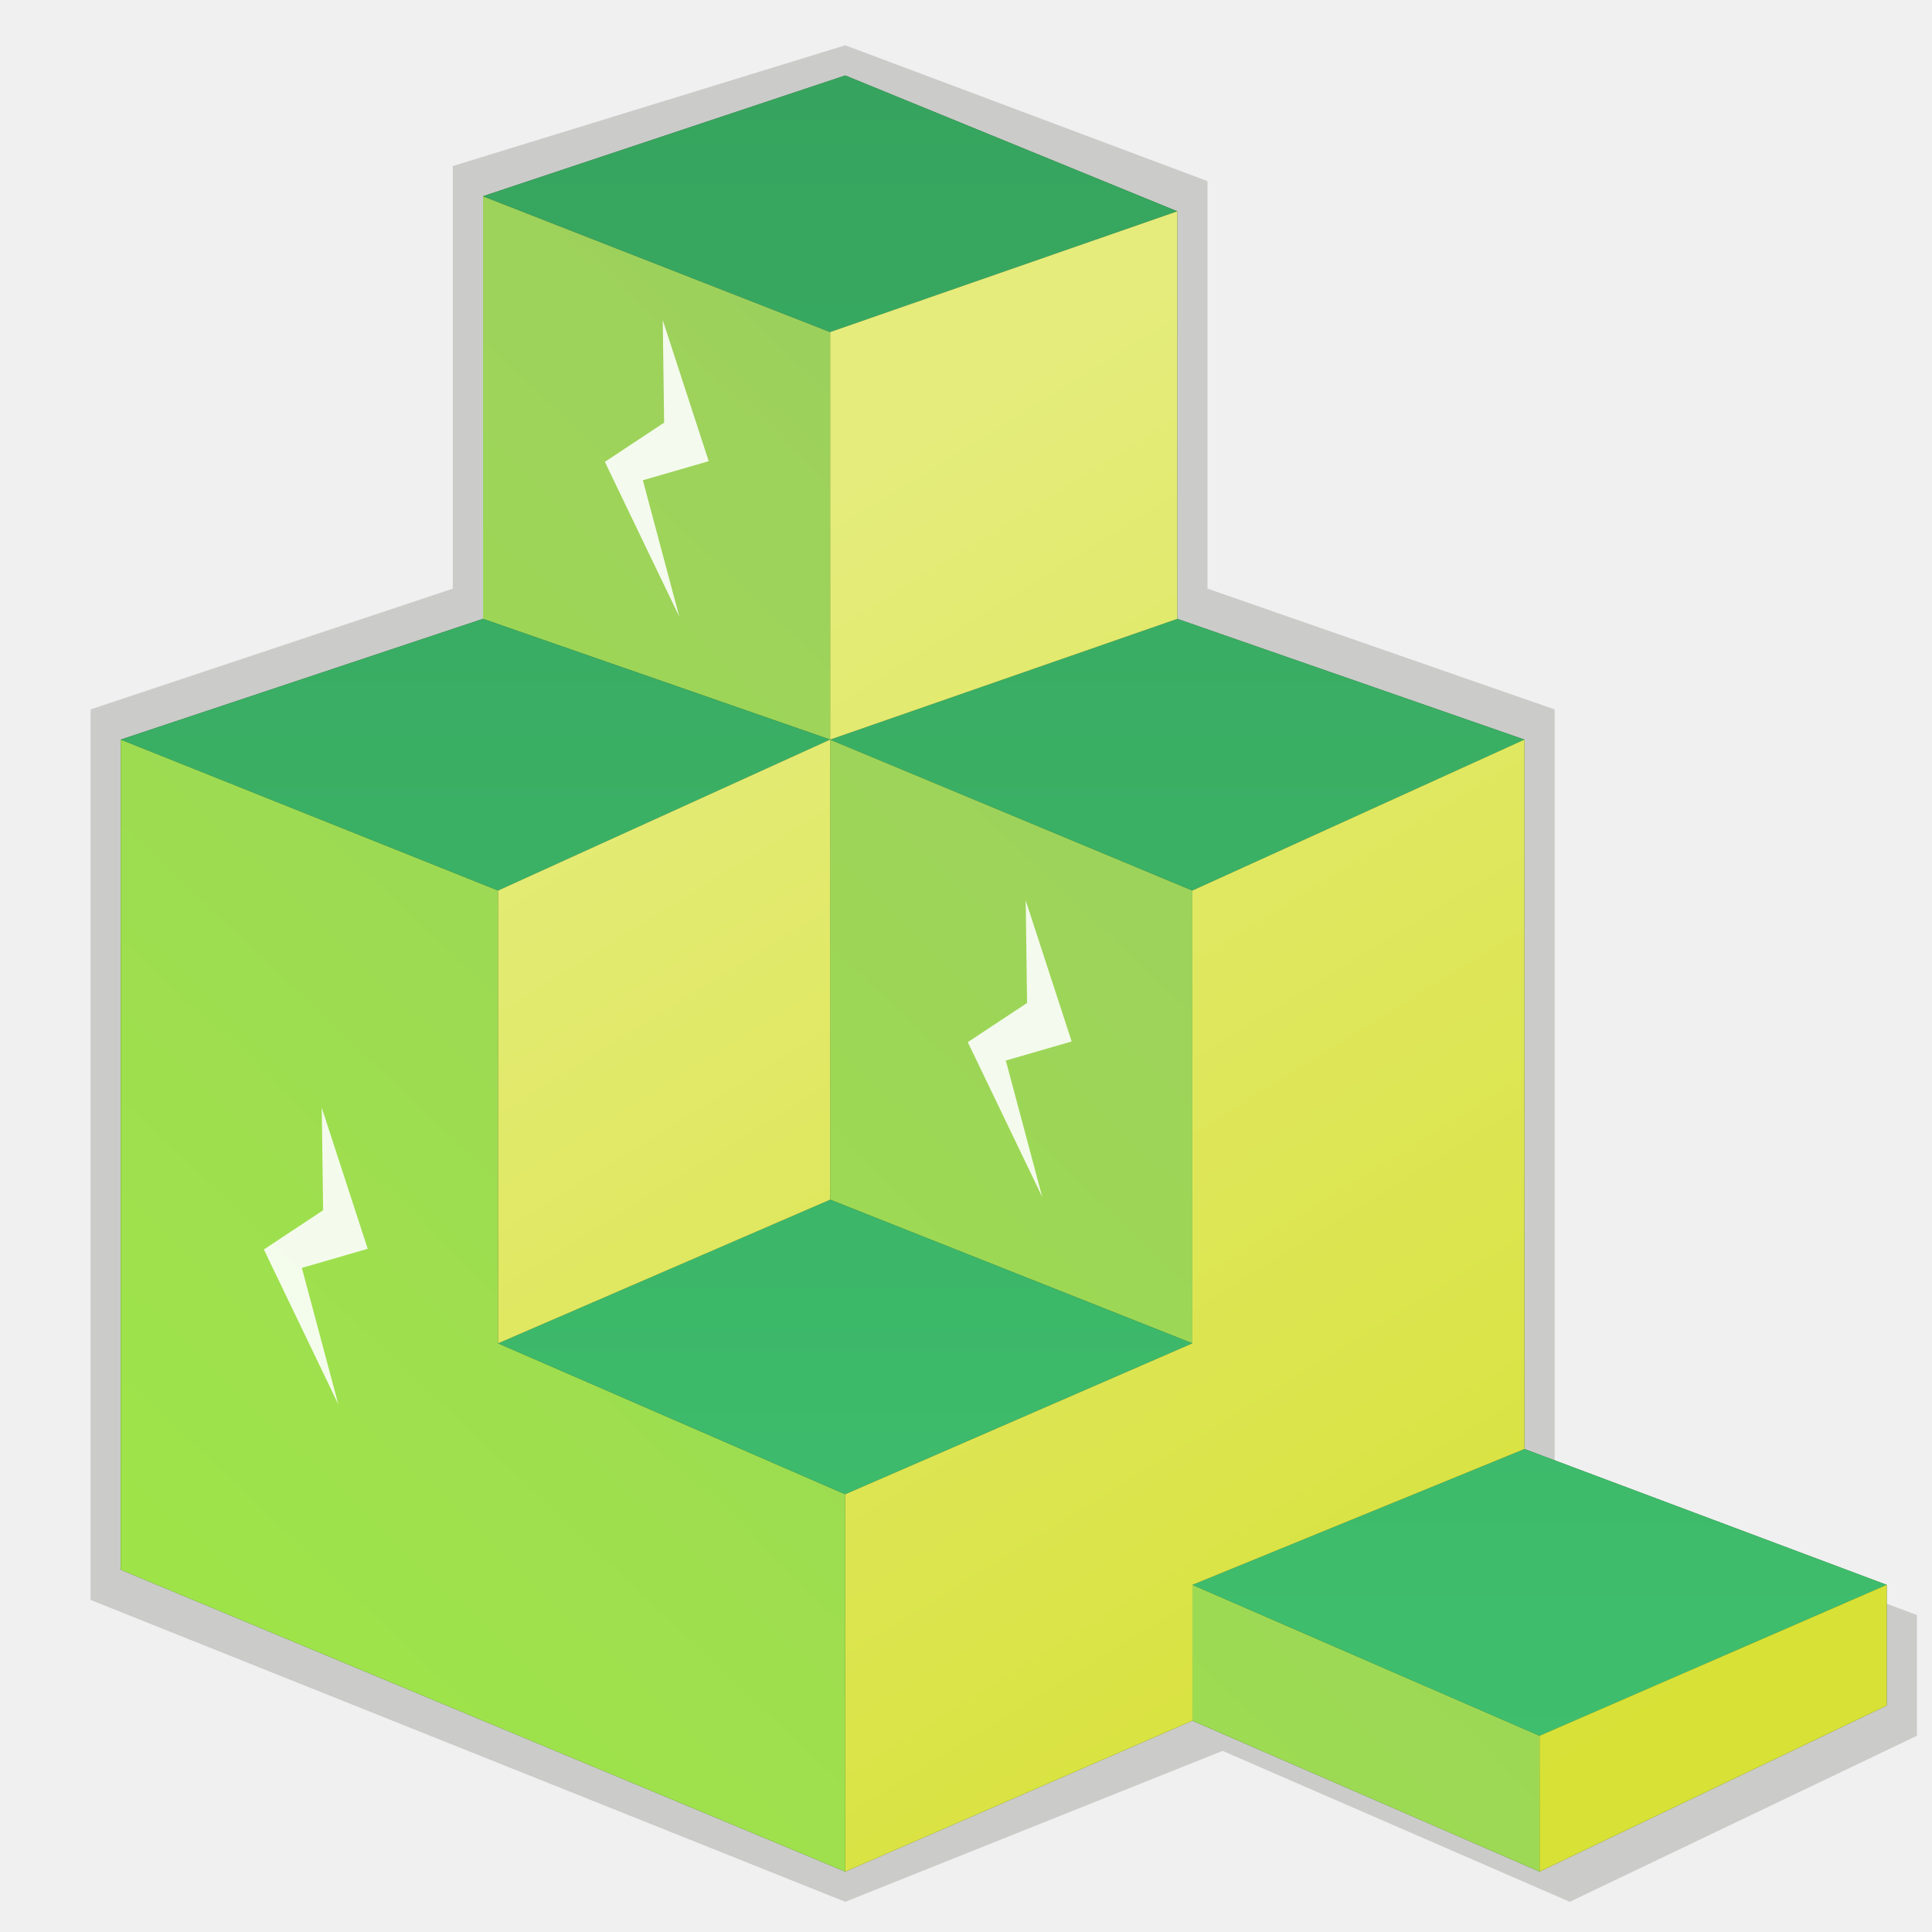
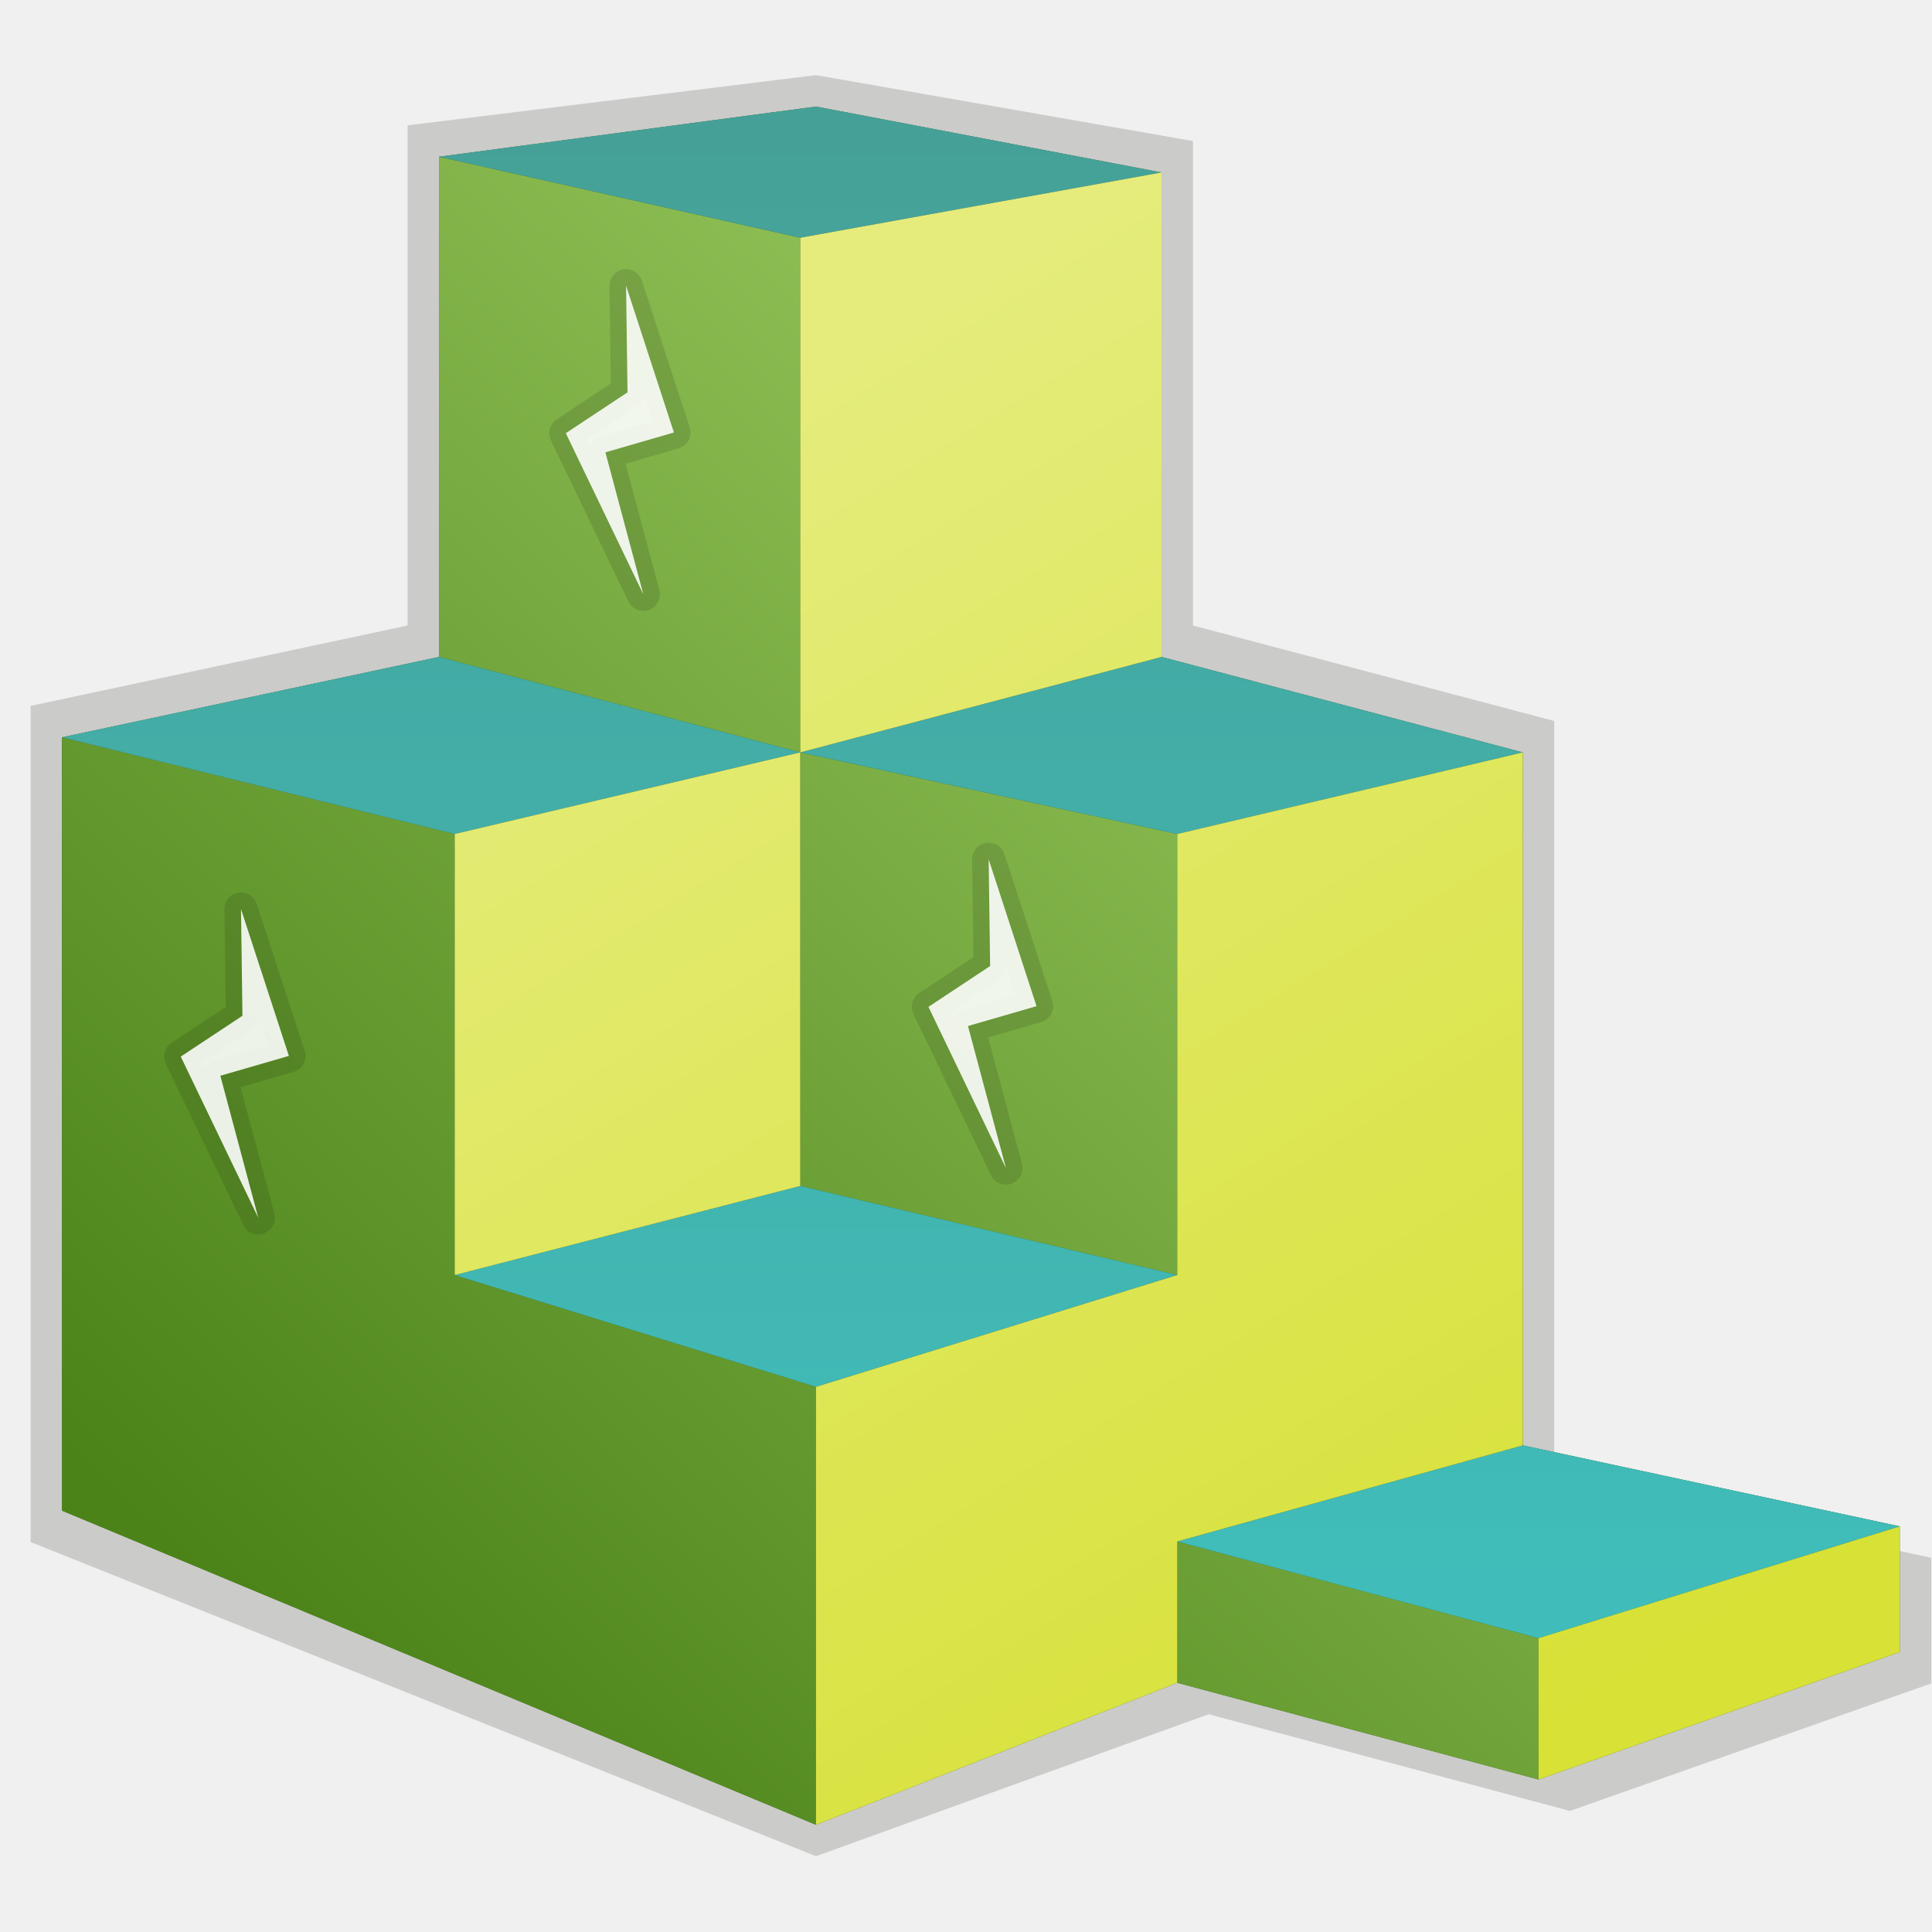
<svg xmlns="http://www.w3.org/2000/svg" xmlns:ns1="http://www.openswatchbook.org/uri/2009/osb" xmlns:xlink="http://www.w3.org/1999/xlink" height="128" viewBox="0 0 128 128" width="128" id="svg2" version="1.1">
  <defs id="defs22">
    <linearGradient id="linearGradient1193">
-       <stop style="stop-color:#3fc06e;stop-opacity:1" offset="0" id="stop1189" />
-       <stop style="stop-color:#36a45e;stop-opacity:1" offset="1" id="stop1191" />
+       <stop style="stop-color:#3fc0be;stop-opacity:1;" offset="0" id="stop1189" />
+       <stop style="stop-color:#469e94;stop-opacity:1;" offset="1" id="stop1191" />
    </linearGradient>
    <linearGradient id="linearGradient1185">
-       <stop style="stop-color:#9ee449;stop-opacity:1" offset="0" id="stop1181" />
+       <stop style="stop-color:#4b8318;stop-opacity:1;" offset="0" id="stop1181" />
      <stop style="stop-color:#9ccb62;stop-opacity:1" offset="1" id="stop1183" />
    </linearGradient>
    <linearGradient id="linearGradient1177">
      <stop style="stop-color:#d7e136;stop-opacity:1" offset="0" id="stop1173" />
      <stop style="stop-color:#e5ec7c;stop-opacity:1" offset="1" id="stop1175" />
    </linearGradient>
    <linearGradient id="linearGradient1039" ns1:paint="solid">
      <stop style="stop-color:#e1e96a;stop-opacity:1;" offset="0" id="stop1037" />
    </linearGradient>
    <linearGradient id="linearGradient5467">
      <stop style="stop-color:#424349;stop-opacity:1;" offset="0" id="stop5469" />
      <stop style="stop-color:#27272a;stop-opacity:1" offset="1" id="stop5471" />
    </linearGradient>
    <linearGradient gradientTransform="translate(-55,-14)" xlink:href="#linearGradient1039" id="linearGradient1041-6" x1="55" y1="32" x2="78" y2="32" gradientUnits="userSpaceOnUse" />
-     <linearGradient xlink:href="#linearGradient1177" id="linearGradient1179" x1="112" y1="112" x2="60" y2="28" gradientUnits="userSpaceOnUse" />
-     <linearGradient xlink:href="#linearGradient1185" id="linearGradient1187" x1="12" y1="104" x2="88" y2="24" gradientUnits="userSpaceOnUse" />
-     <linearGradient xlink:href="#linearGradient1193" id="linearGradient1195" x1="56" y1="120" x2="56" y2="5.939" gradientUnits="userSpaceOnUse" />
+     <linearGradient xlink:href="#linearGradient1177" id="linearGradient1179" x1="112" y1="112" x2="60" y2="28" gradientUnits="userSpaceOnUse" gradientTransform="matrix(1.040653,0,0,1.040653,-4.215506,-8.143522)" />
+     <linearGradient xlink:href="#linearGradient1185" id="linearGradient1187" x1="12" y1="104" x2="88" y2="24" gradientUnits="userSpaceOnUse" gradientTransform="matrix(1.040653,0,0,1.040653,-4.215506,-8.143522)" />
+     <linearGradient xlink:href="#linearGradient1193" id="linearGradient1195" x1="56" y1="120" x2="56" y2="5.939" gradientUnits="userSpaceOnUse" gradientTransform="matrix(1.040653,0,0,1.040653,-4.215506,-8.143522)" />
  </defs>
-   <path style="fill:#070b02;fill-opacity:0.158;fill-rule:evenodd;stroke:none;stroke-width:1.339px;stroke-linecap:butt;stroke-linejoin:miter;stroke-opacity:1" d="M 56,3 30,11 V 39 L 6,47 v 59 l 50,20 25,-10 23,10 23,-11 v -8 L 103,98 V 47 L 80,39 V 12 Z" id="path896-2" />
-   <path style="fill:#395c23;fill-opacity:1;fill-rule:evenodd;stroke:none;stroke-width:1.339px;stroke-linecap:butt;stroke-linejoin:miter;stroke-opacity:1" d="M 56 5 L 32 13 L 32 41 L 8 49 L 8 104 L 56 124 L 79 114 L 102 124 L 125 113 L 125 105 L 101 96 L 101 49 L 78 41 L 78 14 L 56 5 z " id="path896-6" />
-   <path style="fill:url(#linearGradient1187);fill-opacity:1;fill-rule:evenodd;stroke:none;stroke-width:1.339px;stroke-linecap:butt;stroke-linejoin:miter;stroke-opacity:1" d="m 32,13 v 28 l 23,8 V 22 Z M 55,49 V 79.482 L 79,89 V 59 Z M 8,49 v 55 l 48,20 V 99 L 33,89 V 59 Z m 71,56 v 9 l 23,10 v -9 z" id="path896" />
-   <path style="fill:url(#linearGradient1195);fill-opacity:1;fill-rule:evenodd;stroke:none;stroke-width:1.339px;stroke-linecap:butt;stroke-linejoin:miter;stroke-opacity:0.7" d="m 56,5 -24,8 23,9 23,-8 z M 78,41 55,49 79,59 101,49 Z M 55,49 32,41 8,49 33,59 Z M 55,79.482 33,89 56,99 79,89 Z M 101,96 l -22,9 23,10 23,-10 z" id="path930" />
-   <path style="opacity:1;vector-effect:none;fill:url(#linearGradient1179);fill-opacity:1;fill-rule:evenodd;stroke:none;stroke-width:1.339px;stroke-linecap:butt;stroke-linejoin:miter;stroke-miterlimit:4;stroke-dasharray:none;stroke-dashoffset:0;stroke-opacity:1" d="M 78,14 55,22 V 49 L 78,41 Z M 55,49 33,59 v 30 l 22,-9.518 z m 46,0 -22,10 V 89 L 56,99 v 25 l 23,-10 v -9 l 22,-9 z m 24,56 -23,10 v 9 l 23,-11 z" id="path998" />
-   <path style="fill:#ffffff;fill-opacity:0.889;fill-rule:evenodd;stroke:none;stroke-width:0.21px;stroke-linecap:butt;stroke-linejoin:miter;stroke-opacity:1" d="m 43.909,21.207 3.045,9.347 c 0,0 -4.362,1.264 -4.362,1.264 l 2.415,9.043 c 0,0 -4.934,-10.261 -4.934,-10.261 L 44,28 Z" id="path843" />
-   <path id="path845" d="m 21.317,73.389 3.045,9.347 C 24.362,82.736 20,84 20,84 l 2.415,9.043 c 0,0 -4.934,-10.261 -4.934,-10.261 l 3.927,-2.599 z" style="fill:#ffffff;fill-opacity:0.889;fill-rule:evenodd;stroke:none;stroke-width:0.21px;stroke-linecap:butt;stroke-linejoin:miter;stroke-opacity:1" />
-   <path style="fill:#ffffff;fill-opacity:0.889;fill-rule:evenodd;stroke:none;stroke-width:0.21px;stroke-linecap:butt;stroke-linejoin:miter;stroke-opacity:1" d="M 67.955,59.653 71,69 c 0,0 -4.362,1.264 -4.362,1.264 l 2.415,9.043 c 0,0 -4.934,-10.261 -4.934,-10.261 l 3.927,-2.599 z" id="path847" />
+   <path style="fill:#070b02;fill-opacity:0.158;fill-rule:evenodd;stroke:none;stroke-width:1.393px;stroke-linecap:butt;stroke-linejoin:miter;stroke-opacity:1" d="M 54.061,4.978 27.004,8.304 V 41.442 L 2.028,46.767 V 102.166 l 52.033,20.813 26.016,-9.407 23.935,6.407 23.935,-8.447 v -8.325 L 102.972,97.84 V 47.767 L 79.037,41.442 V 9.344 Z" id="path896-2" />
+   <path style="fill:#395c23;fill-opacity:1;fill-rule:evenodd;stroke:none;stroke-width:1.393px;stroke-linecap:butt;stroke-linejoin:miter;stroke-opacity:1" d="m 54.061,7.06 -24.976,3.325 V 43.523 L 4.11,48.848 v 51.236 l 49.951,20.813 23.935,-9.407 23.935,6.407 23.935,-8.447 v -8.325 L 100.89,95.759 V 49.848 L 76.955,43.523 V 11.426 Z" id="path896-6" />
+   <path style="fill:url(#linearGradient1187);fill-opacity:1;fill-rule:evenodd;stroke:none;stroke-width:1.393px;stroke-linecap:butt;stroke-linejoin:miter;stroke-opacity:1" d="M 29.085,10.385 V 43.523 L 53.02,49.848 V 15.751 Z M 53.02,49.848 v 28.722 l 24.976,5.904 V 55.255 Z m -48.911,-1 v 51.236 L 54.061,120.897 V 91.881 L 30.126,84.475 V 55.255 Z m 73.886,53.277 v 9.366 l 23.935,6.407 v -9.366 z" id="path896" />
+   <path style="fill:url(#linearGradient1195);fill-opacity:1;fill-rule:evenodd;stroke:none;stroke-width:1.393px;stroke-linecap:butt;stroke-linejoin:miter;stroke-opacity:0.7" d="m 54.061,7.06 -24.976,3.325 23.935,5.366 23.935,-4.325 z M 76.955,43.523 53.02,49.848 77.996,55.255 100.89,49.848 Z M 53.02,49.848 29.085,43.523 4.11,48.848 30.126,55.255 Z m 0,28.722 -22.894,5.904 23.935,7.407 23.935,-7.407 z m 47.87,17.189 -22.894,6.366 23.935,6.407 23.935,-7.407 z" id="path930" />
+   <path style="opacity:1;vector-effect:none;fill:url(#linearGradient1179);fill-opacity:1;fill-rule:evenodd;stroke:none;stroke-width:1.393px;stroke-linecap:butt;stroke-linejoin:miter;stroke-miterlimit:4;stroke-dasharray:none;stroke-dashoffset:0;stroke-opacity:1" d="M 76.955,11.426 53.02,15.751 V 49.848 L 76.955,43.523 Z M 53.02,49.848 30.126,55.255 v 29.22 l 22.894,-5.904 z m 47.87,0 -22.894,5.407 v 29.22 l -23.935,7.407 v 29.016 l 23.935,-9.407 v -9.366 l 22.894,-6.366 z m 24.976,51.277 -23.935,7.407 v 9.366 l 23.935,-8.447 z" id="path998" />
+   <path id="path844" d="m 41.478,18.926 0.096,7.069 -4.087,2.705 5.136,10.677 -2.514,-9.409 4.539,-1.315 z m 24.024,38.008 0.096,7.069 -4.087,2.705 5.134,10.679 -2.514,-9.411 4.541,-1.315 z m -49.535,3.295 0.096,7.069 -4.087,2.705 5.136,10.679 -2.514,-9.411 4.541,-1.315 z" style="fill:none;fill-opacity:0.889;fill-rule:evenodd;stroke:#000000;stroke-width:2.196;stroke-linecap:round;stroke-linejoin:round;stroke-miterlimit:4;stroke-dasharray:none;stroke-opacity:0.116" />
+   <path style="fill:#ffffff;fill-opacity:0.889;fill-rule:evenodd;stroke:none;stroke-width:0.219px;stroke-linecap:butt;stroke-linejoin:miter;stroke-opacity:1" d="m 41.478,18.926 0.096,7.069 -4.087,2.705 5.136,10.677 -2.514,-9.409 4.539,-1.315 z m 24.024,38.008 0.096,7.069 -4.087,2.705 5.134,10.679 -2.514,-9.411 4.541,-1.315 z m -49.535,3.295 0.096,7.069 -4.087,2.705 5.136,10.679 -2.514,-9.411 4.541,-1.315 z" id="path843" />
</svg>
